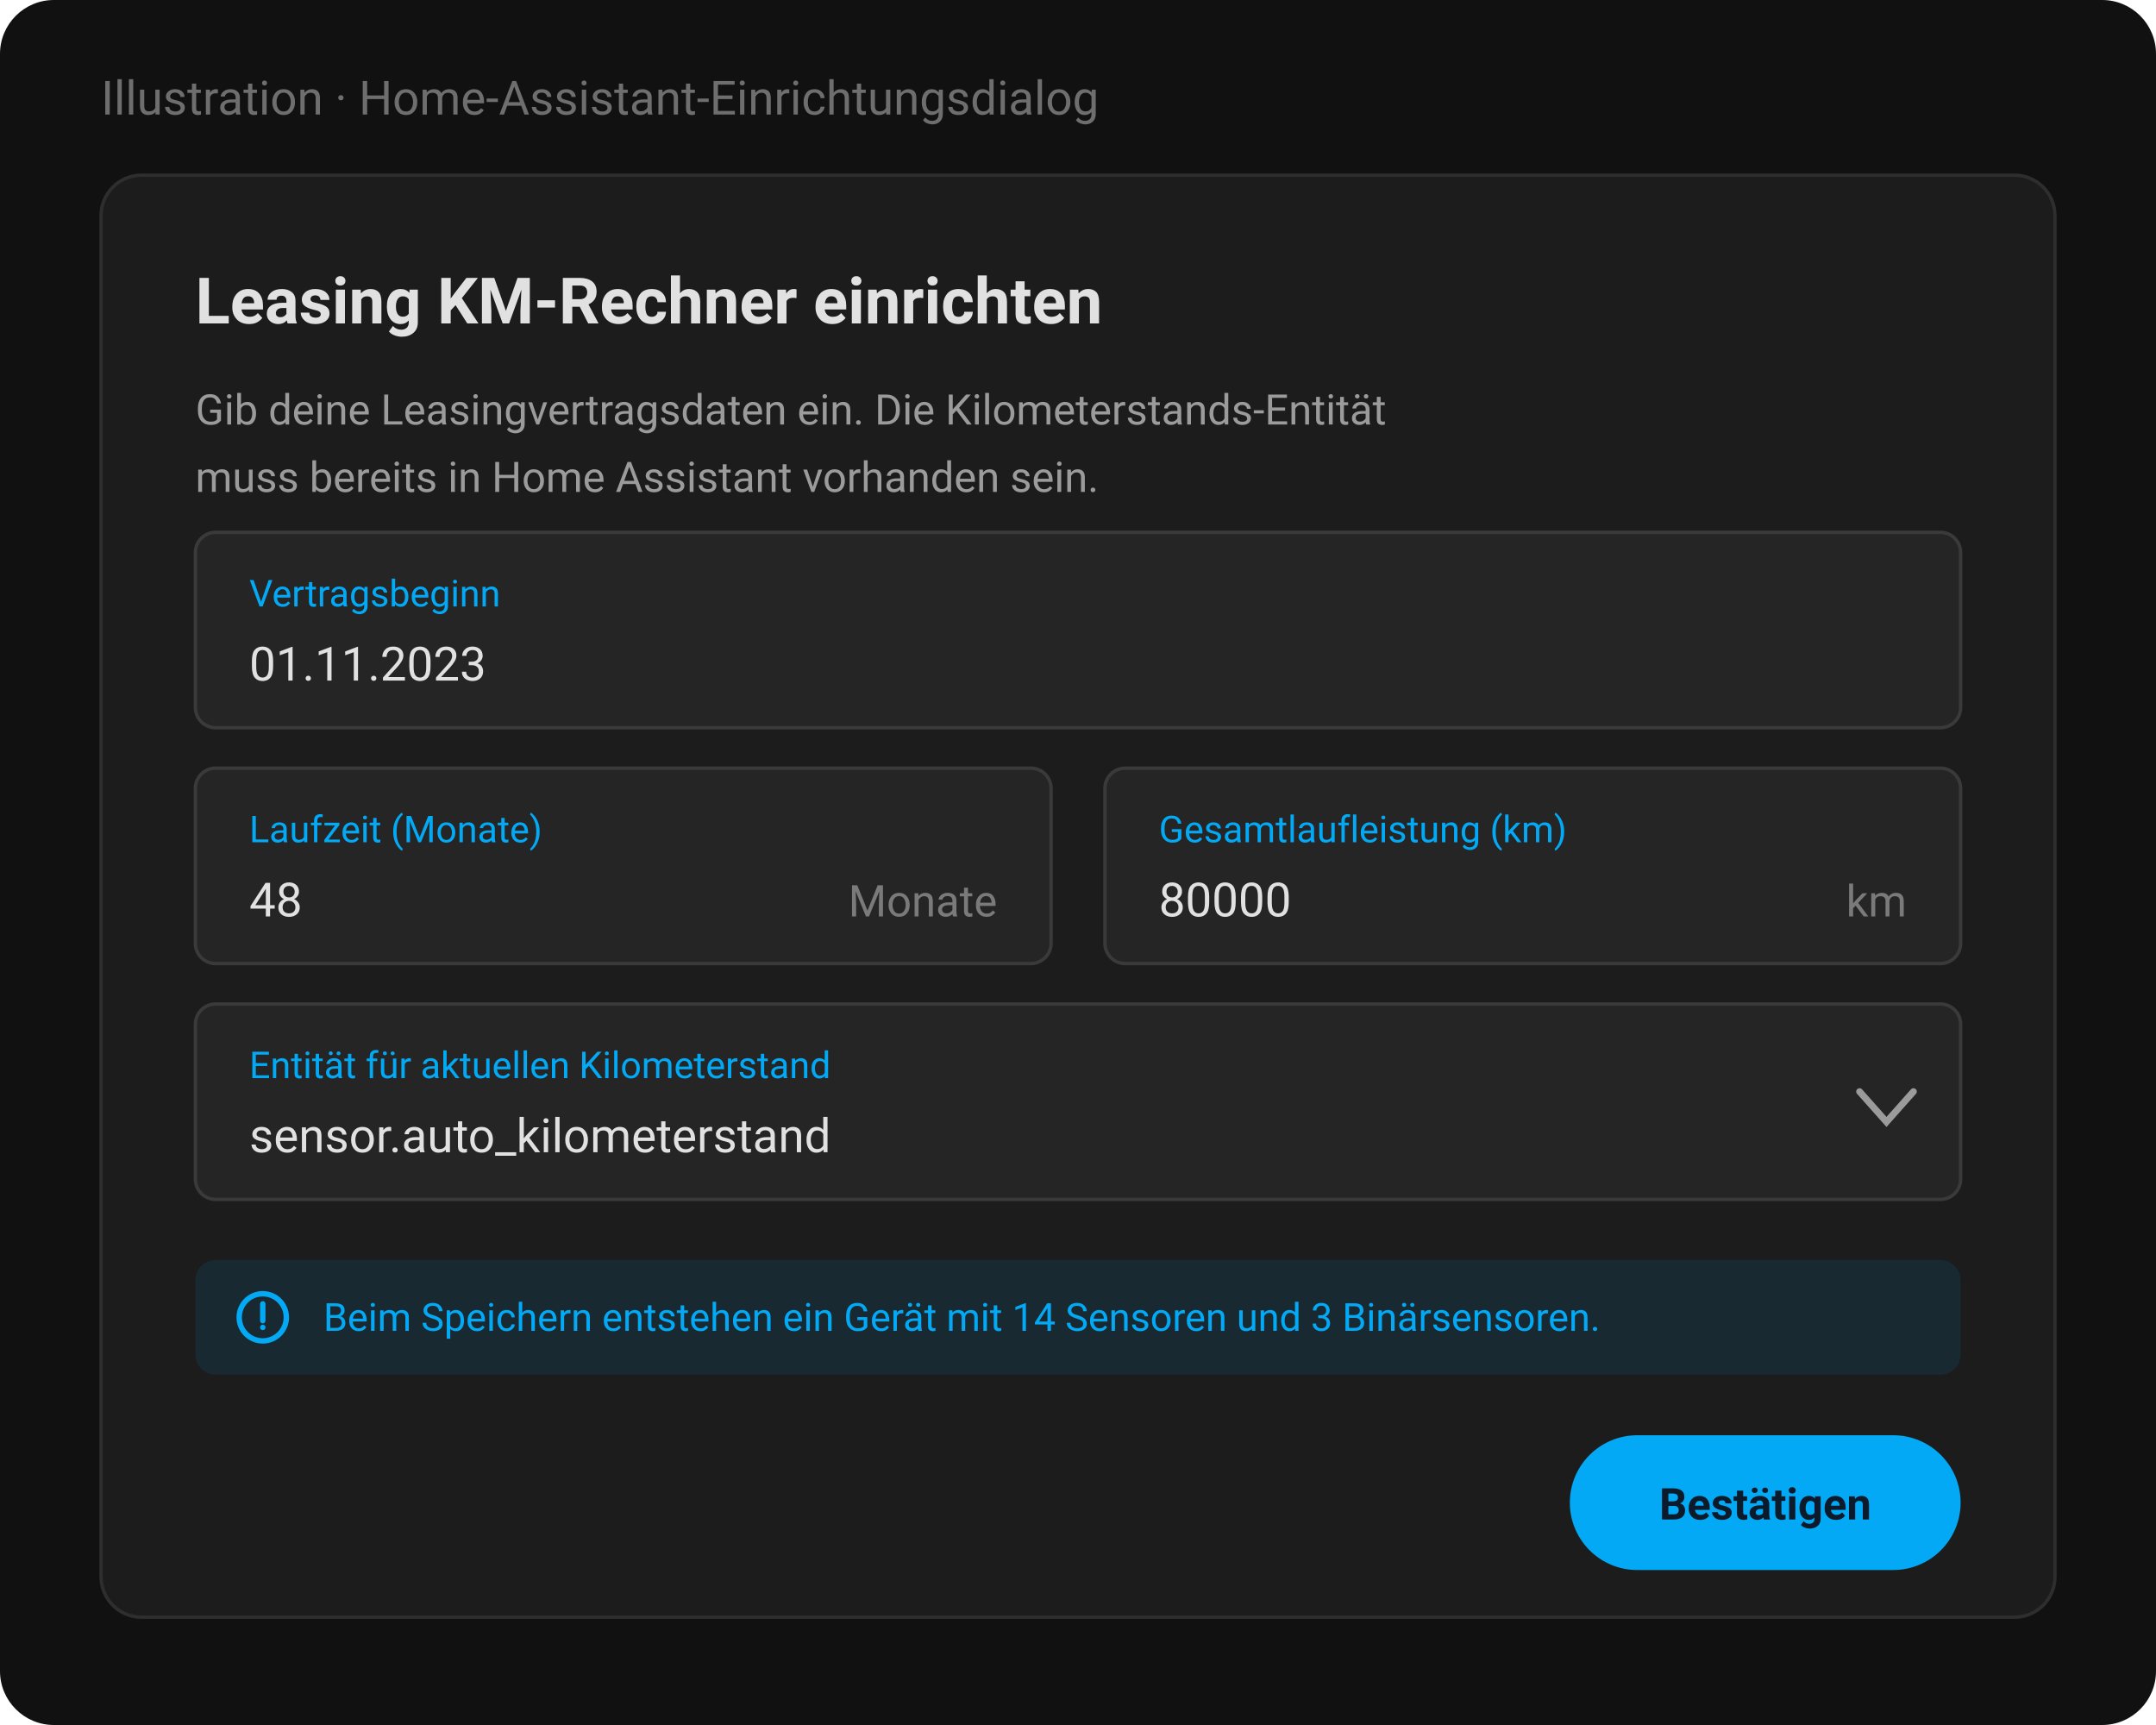
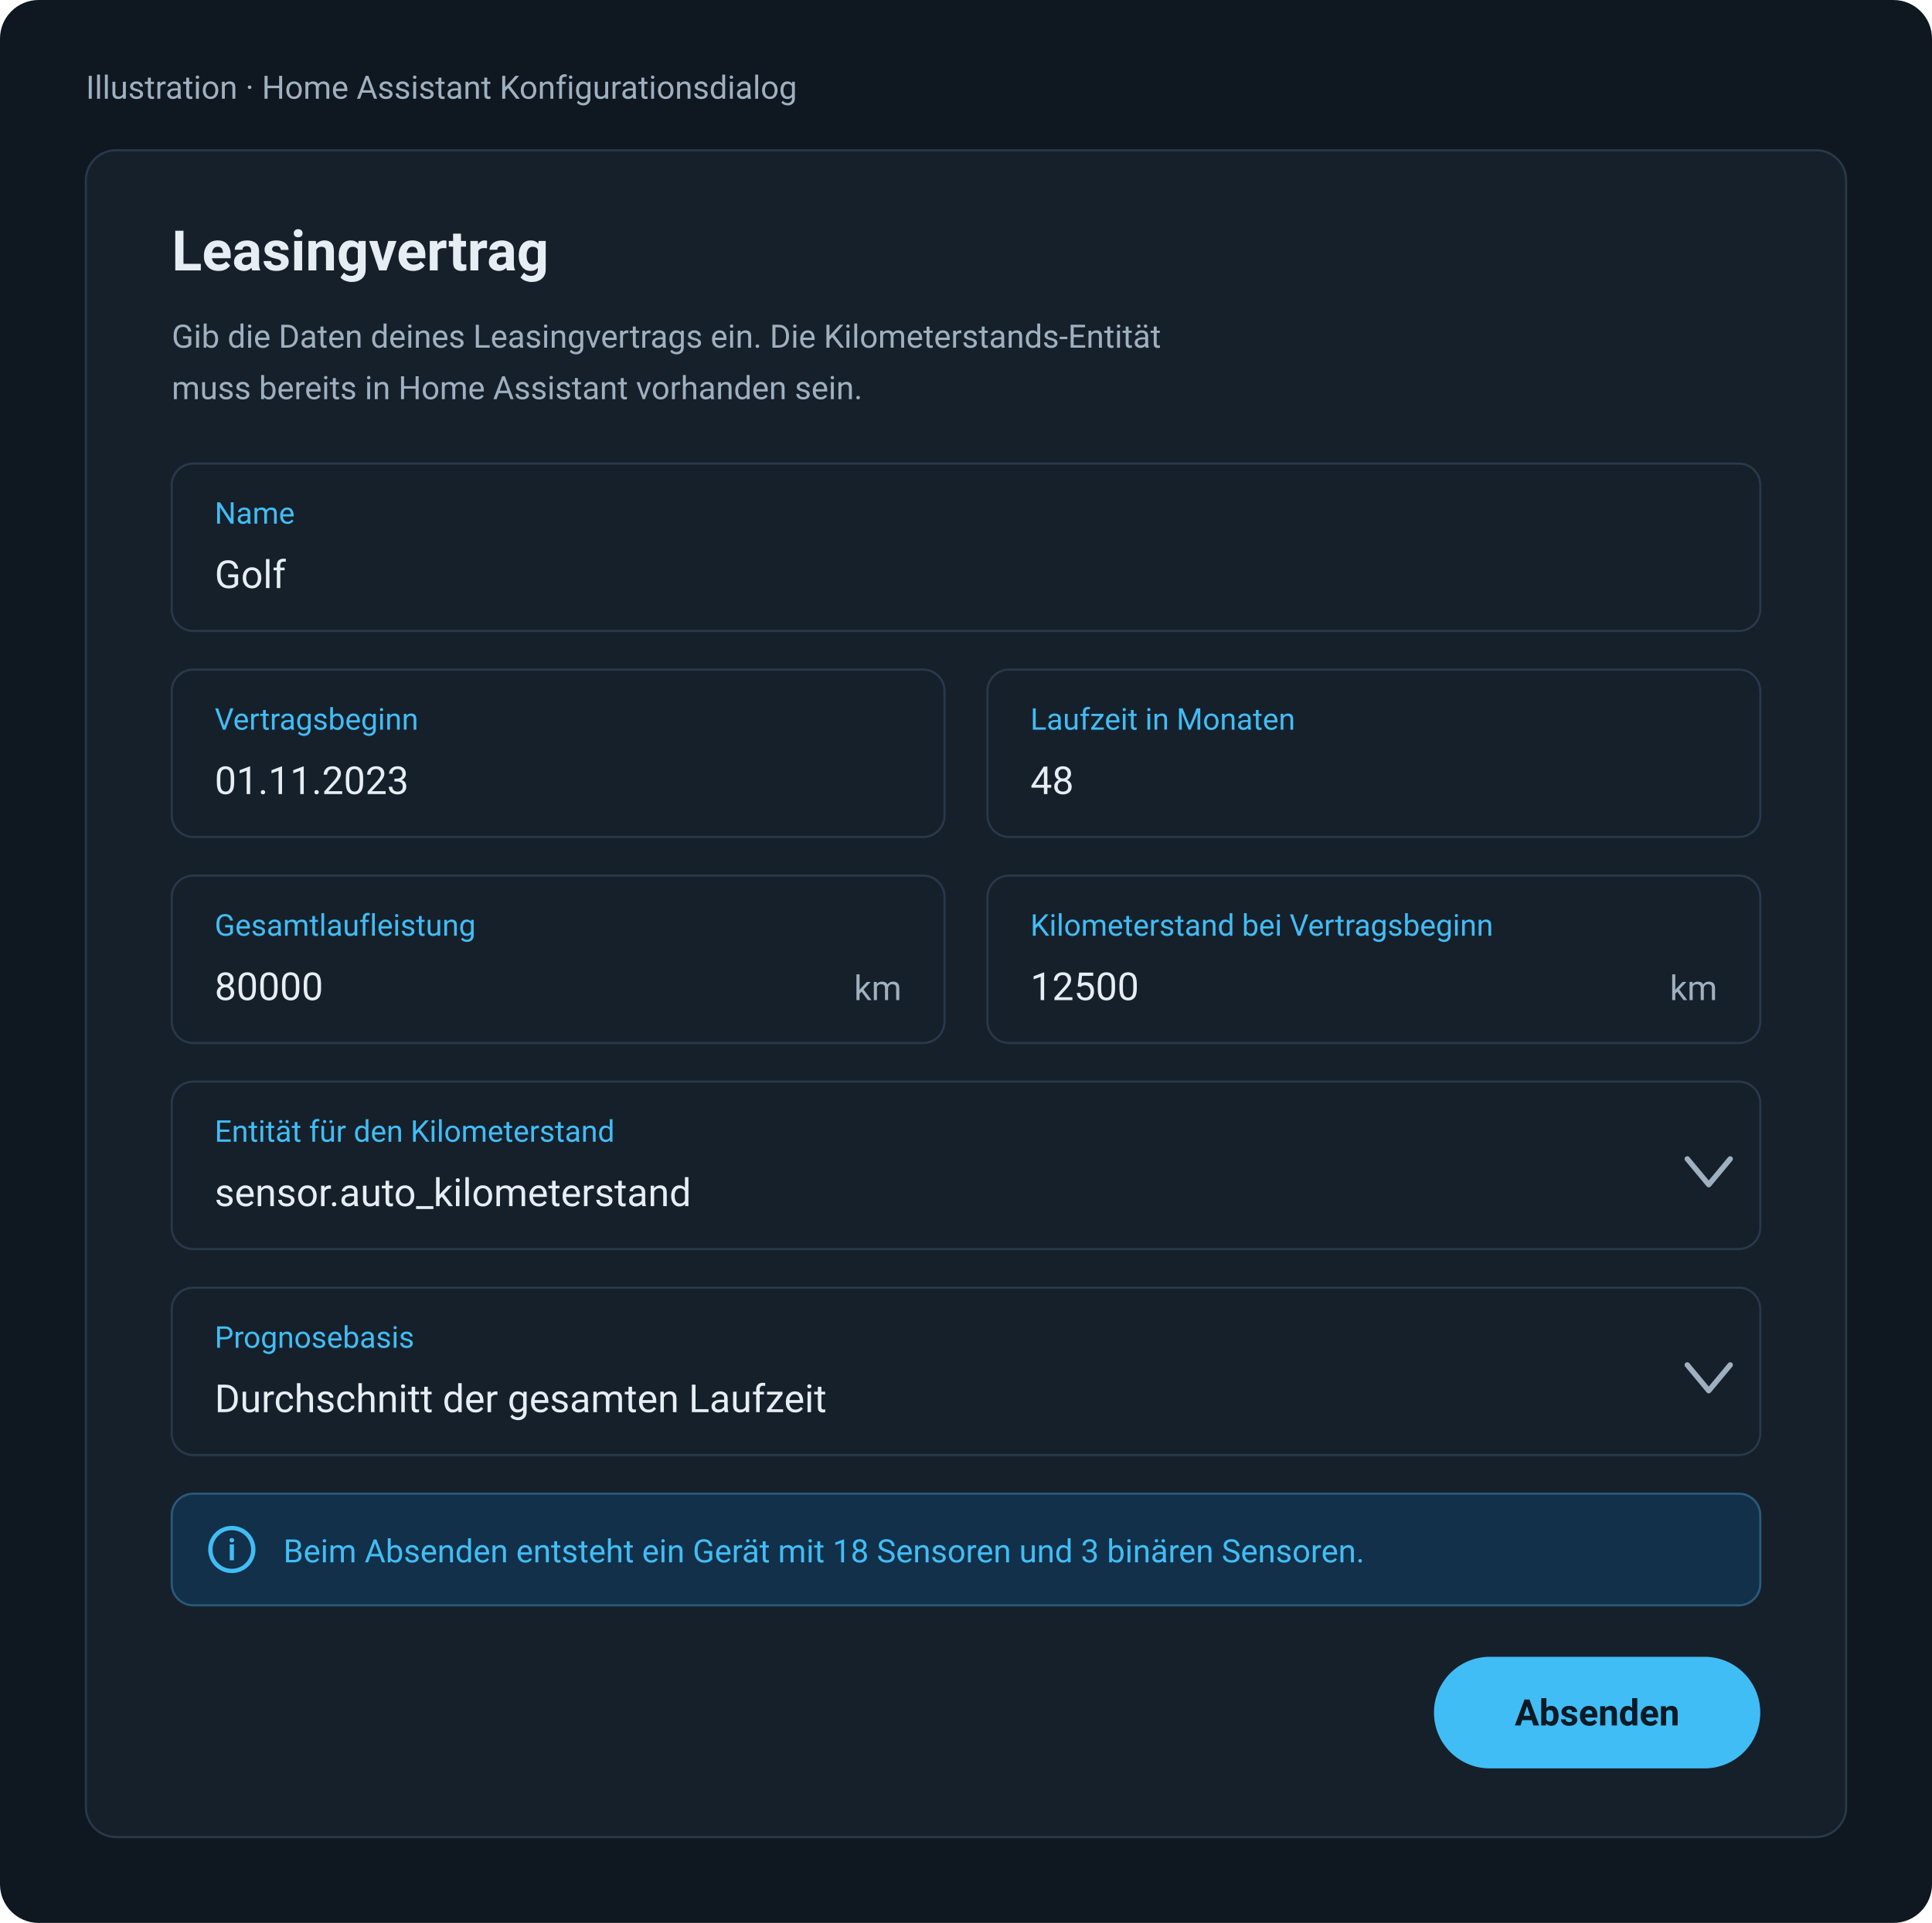
- <svg xmlns="http://www.w3.org/2000/svg" viewBox="0 0 640 512" width="640" height="512" role="img" aria-label="Leasing KM-Rechner einrichten">
-   <rect width="640" height="512" rx="16" fill="#111111" />
-   <text x="30" y="34" font-family="-apple-system,BlinkMacSystemFont,'Segoe UI',Roboto,Helvetica,Arial,sans-serif" font-size="14" font-weight="400" fill="#6E6E6E">Illustration · Home-Assistant-Einrichtungsdialog</text>
-   <rect x="30" y="52" width="580" height="428" rx="12" fill="#1C1C1C" stroke="#2E2E2E" stroke-width="1" />
-   <text x="58" y="96" font-family="-apple-system,BlinkMacSystemFont,'Segoe UI',Roboto,Helvetica,Arial,sans-serif" font-size="19" font-weight="600" fill="#E1E1E1">Leasing KM-Rechner einrichten</text>
-   <text x="58" y="126" font-family="-apple-system,BlinkMacSystemFont,'Segoe UI',Roboto,Helvetica,Arial,sans-serif" font-size="12.5" font-weight="400" fill="#9B9B9B">Gib deine Leasingvertragsdaten ein. Die Kilometerstands-Entität</text>
-   <text x="58" y="146" font-family="-apple-system,BlinkMacSystemFont,'Segoe UI',Roboto,Helvetica,Arial,sans-serif" font-size="12.5" font-weight="400" fill="#9B9B9B">muss bereits in Home Assistant vorhanden sein.</text>
-   <rect x="58" y="158" width="524" height="58" rx="6" fill="#252525" stroke="#3A3A3A" stroke-width="1" />
-   <text x="74" y="180" font-family="-apple-system,BlinkMacSystemFont,'Segoe UI',Roboto,Helvetica,Arial,sans-serif" font-size="11" font-weight="400" fill="#03A9F4">Vertragsbeginn</text>
-   <text x="74" y="202" font-family="-apple-system,BlinkMacSystemFont,'Segoe UI',Roboto,Helvetica,Arial,sans-serif" font-size="14" font-weight="400" fill="#E1E1E1">01.11.2023</text>
-   <rect x="58" y="228" width="254.0" height="58" rx="6" fill="#252525" stroke="#3A3A3A" stroke-width="1" />
-   <text x="74" y="250" font-family="-apple-system,BlinkMacSystemFont,'Segoe UI',Roboto,Helvetica,Arial,sans-serif" font-size="11" font-weight="400" fill="#03A9F4">Laufzeit (Monate)</text>
-   <text x="74" y="272" font-family="-apple-system,BlinkMacSystemFont,'Segoe UI',Roboto,Helvetica,Arial,sans-serif" font-size="14" font-weight="400" fill="#E1E1E1">48</text>
-   <text x="296.0" y="272" font-family="-apple-system,BlinkMacSystemFont,'Segoe UI',Roboto,Helvetica,Arial,sans-serif" font-size="13" font-weight="400" fill="#7A7A7A" text-anchor="end">Monate</text>
-   <rect x="328.0" y="228" width="254.0" height="58" rx="6" fill="#252525" stroke="#3A3A3A" stroke-width="1" />
-   <text x="344.0" y="250" font-family="-apple-system,BlinkMacSystemFont,'Segoe UI',Roboto,Helvetica,Arial,sans-serif" font-size="11" font-weight="400" fill="#03A9F4">Gesamtlaufleistung (km)</text>
-   <text x="344.0" y="272" font-family="-apple-system,BlinkMacSystemFont,'Segoe UI',Roboto,Helvetica,Arial,sans-serif" font-size="14" font-weight="400" fill="#E1E1E1">80000</text>
-   <text x="566.0" y="272" font-family="-apple-system,BlinkMacSystemFont,'Segoe UI',Roboto,Helvetica,Arial,sans-serif" font-size="13" font-weight="400" fill="#7A7A7A" text-anchor="end">km</text>
-   <rect x="58" y="298" width="524" height="58" rx="6" fill="#252525" stroke="#3A3A3A" stroke-width="1" />
-   <text x="74" y="320" font-family="-apple-system,BlinkMacSystemFont,'Segoe UI',Roboto,Helvetica,Arial,sans-serif" font-size="11" font-weight="400" fill="#03A9F4">Entität für aktuellen Kilometerstand</text>
-   <text x="74" y="342" font-family="-apple-system,BlinkMacSystemFont,'Segoe UI',Roboto,Helvetica,Arial,sans-serif" font-size="14" font-weight="400" fill="#E1E1E1">sensor.auto_kilometerstand</text>
-   <path d="M552 324.0l8 9 8-9" stroke="#9B9B9B" stroke-width="2" fill="none" stroke-linecap="round" />
-   <rect x="58" y="374" width="524" height="34" rx="6" fill="#03A9F4" fill-opacity="0.1" />
-   <circle cx="78" cy="391.0" r="7" fill="none" stroke="#03A9F4" stroke-width="1.6" />
-   <path d="M78 387.0v5M78 394.0h.01" stroke="#03A9F4" stroke-width="1.6" stroke-linecap="round" />
-   <text x="96" y="395.0" font-family="-apple-system,BlinkMacSystemFont,'Segoe UI',Roboto,Helvetica,Arial,sans-serif" font-size="11.5" font-weight="400" fill="#03A9F4">Beim Speichern entstehen ein Gerät mit 14 Sensoren und 3 Binärsensoren.</text>
-   <rect x="466" y="426" width="116" height="40" rx="20.0" fill="#03A9F4" />
-   <text x="524.0" y="451.0" font-family="-apple-system,BlinkMacSystemFont,'Segoe UI',Roboto,Helvetica,Arial,sans-serif" font-size="13" font-weight="600" fill="#0B1B2B" text-anchor="middle">Bestätigen</text>
+ <svg xmlns="http://www.w3.org/2000/svg" viewBox="0 0 900 896" width="900" height="896" role="img" aria-label="Der Einrichtungsdialog des Leasing KM-Rechners in Home Assistant mit Feldern für Name, Vertragsbeginn, Laufzeit, Gesamtlaufleistung, Kilometerstand bei Vertragsbeginn, Kilometerstands-Entität und Prognosebasis">
+   <rect width="900" height="896" rx="18" fill="#0f1720" />
+   <text x="40" y="46" font-family="ui-sans-serif, -apple-system, 'Segoe UI', Roboto, Helvetica, Arial, sans-serif" font-size="15" fill="#9fb0c0">Illustration · Home Assistant Konfigurationsdialog</text>
+   <rect x="40" y="70" width="820" height="786" rx="14" fill="#16202b" stroke="#28394a" />
+   <text x="80" y="126" font-family="ui-sans-serif, -apple-system, 'Segoe UI', Roboto, Helvetica, Arial, sans-serif" font-size="26" font-weight="700" fill="#e6edf3">Leasingvertrag</text>
+   <text x="80" y="162" font-family="ui-sans-serif, -apple-system, 'Segoe UI', Roboto, Helvetica, Arial, sans-serif" font-size="15" fill="#9fb0c0">Gib die Daten deines Leasingvertrags ein. Die Kilometerstands-Entität</text>
+   <text x="80" y="186" font-family="ui-sans-serif, -apple-system, 'Segoe UI', Roboto, Helvetica, Arial, sans-serif" font-size="15" fill="#9fb0c0">muss bereits in Home Assistant vorhanden sein.</text>
+   <rect x="80" y="216" width="740" height="78" rx="10" fill="#16202b" stroke="#28394a" />
+   <text x="100" y="244" font-family="ui-sans-serif, -apple-system, 'Segoe UI', Roboto, Helvetica, Arial, sans-serif" font-size="14" fill="#41BDF5">Name</text>
+   <text x="100" y="274" font-family="ui-sans-serif, -apple-system, 'Segoe UI', Roboto, Helvetica, Arial, sans-serif" font-size="18" fill="#e6edf3">Golf</text>
+   <rect x="80" y="312" width="360" height="78" rx="10" fill="#16202b" stroke="#28394a" />
+   <text x="100" y="340" font-family="ui-sans-serif, -apple-system, 'Segoe UI', Roboto, Helvetica, Arial, sans-serif" font-size="14" fill="#41BDF5">Vertragsbeginn</text>
+   <text x="100" y="370" font-family="ui-sans-serif, -apple-system, 'Segoe UI', Roboto, Helvetica, Arial, sans-serif" font-size="18" fill="#e6edf3">01.11.2023</text>
+   <rect x="460" y="312" width="360" height="78" rx="10" fill="#16202b" stroke="#28394a" />
+   <text x="480" y="340" font-family="ui-sans-serif, -apple-system, 'Segoe UI', Roboto, Helvetica, Arial, sans-serif" font-size="14" fill="#41BDF5">Laufzeit in Monaten</text>
+   <text x="480" y="370" font-family="ui-sans-serif, -apple-system, 'Segoe UI', Roboto, Helvetica, Arial, sans-serif" font-size="18" fill="#e6edf3">48</text>
+   <rect x="80" y="408" width="360" height="78" rx="10" fill="#16202b" stroke="#28394a" />
+   <text x="100" y="436" font-family="ui-sans-serif, -apple-system, 'Segoe UI', Roboto, Helvetica, Arial, sans-serif" font-size="14" fill="#41BDF5">Gesamtlaufleistung</text>
+   <text x="100" y="466" font-family="ui-sans-serif, -apple-system, 'Segoe UI', Roboto, Helvetica, Arial, sans-serif" font-size="18" fill="#e6edf3">80000</text>
+   <text x="420" y="466" font-family="ui-sans-serif, -apple-system, 'Segoe UI', Roboto, Helvetica, Arial, sans-serif" font-size="16" fill="#9fb0c0" text-anchor="end">km</text>
+   <rect x="460" y="408" width="360" height="78" rx="10" fill="#16202b" stroke="#28394a" />
+   <text x="480" y="436" font-family="ui-sans-serif, -apple-system, 'Segoe UI', Roboto, Helvetica, Arial, sans-serif" font-size="14" fill="#41BDF5">Kilometerstand bei Vertragsbeginn</text>
+   <text x="480" y="466" font-family="ui-sans-serif, -apple-system, 'Segoe UI', Roboto, Helvetica, Arial, sans-serif" font-size="18" fill="#e6edf3">12500</text>
+   <text x="800" y="466" font-family="ui-sans-serif, -apple-system, 'Segoe UI', Roboto, Helvetica, Arial, sans-serif" font-size="16" fill="#9fb0c0" text-anchor="end">km</text>
+   <rect x="80" y="504" width="740" height="78" rx="10" fill="#16202b" stroke="#28394a" />
+   <text x="100" y="532" font-family="ui-sans-serif, -apple-system, 'Segoe UI', Roboto, Helvetica, Arial, sans-serif" font-size="14" fill="#41BDF5">Entität für den Kilometerstand</text>
+   <text x="100" y="562" font-family="ui-sans-serif, -apple-system, 'Segoe UI', Roboto, Helvetica, Arial, sans-serif" font-size="18" fill="#e6edf3">sensor.auto_kilometerstand</text>
+   <path d="M786 540 l10 12 l10 -12" stroke="#9fb0c0" stroke-width="2.5" fill="none" stroke-linecap="round" stroke-linejoin="round" />
+   <rect x="80" y="600" width="740" height="78" rx="10" fill="#16202b" stroke="#28394a" />
+   <text x="100" y="628" font-family="ui-sans-serif, -apple-system, 'Segoe UI', Roboto, Helvetica, Arial, sans-serif" font-size="14" fill="#41BDF5">Prognosebasis</text>
+   <text x="100" y="658" font-family="ui-sans-serif, -apple-system, 'Segoe UI', Roboto, Helvetica, Arial, sans-serif" font-size="18" fill="#e6edf3">Durchschnitt der gesamten Laufzeit</text>
+   <path d="M786 636 l10 12 l10 -12" stroke="#9fb0c0" stroke-width="2.5" fill="none" stroke-linecap="round" stroke-linejoin="round" />
+   <rect x="80" y="696" width="740" height="52" rx="10" fill="#12304a" stroke="#2a5a7a" />
+   <circle cx="108" cy="722" r="10" fill="none" stroke="#41BDF5" stroke-width="2" />
+   <text x="108" y="727" font-family="ui-sans-serif, -apple-system, 'Segoe UI', Roboto, Helvetica, Arial, sans-serif" font-size="14" font-weight="700" fill="#41BDF5" text-anchor="middle">i</text>
+   <text x="132" y="728" font-family="ui-sans-serif, -apple-system, 'Segoe UI', Roboto, Helvetica, Arial, sans-serif" font-size="15" fill="#41BDF5">Beim Absenden entsteht ein Gerät mit 18 Sensoren und 3 binären Sensoren.</text>
+   <rect x="668" y="772" width="152" height="52" rx="26" fill="#41BDF5" />
+   <text x="744.0" y="804" font-family="ui-sans-serif, -apple-system, 'Segoe UI', Roboto, Helvetica, Arial, sans-serif" font-size="17" font-weight="600" fill="#0b1a24" text-anchor="middle">Absenden</text>
</svg>
